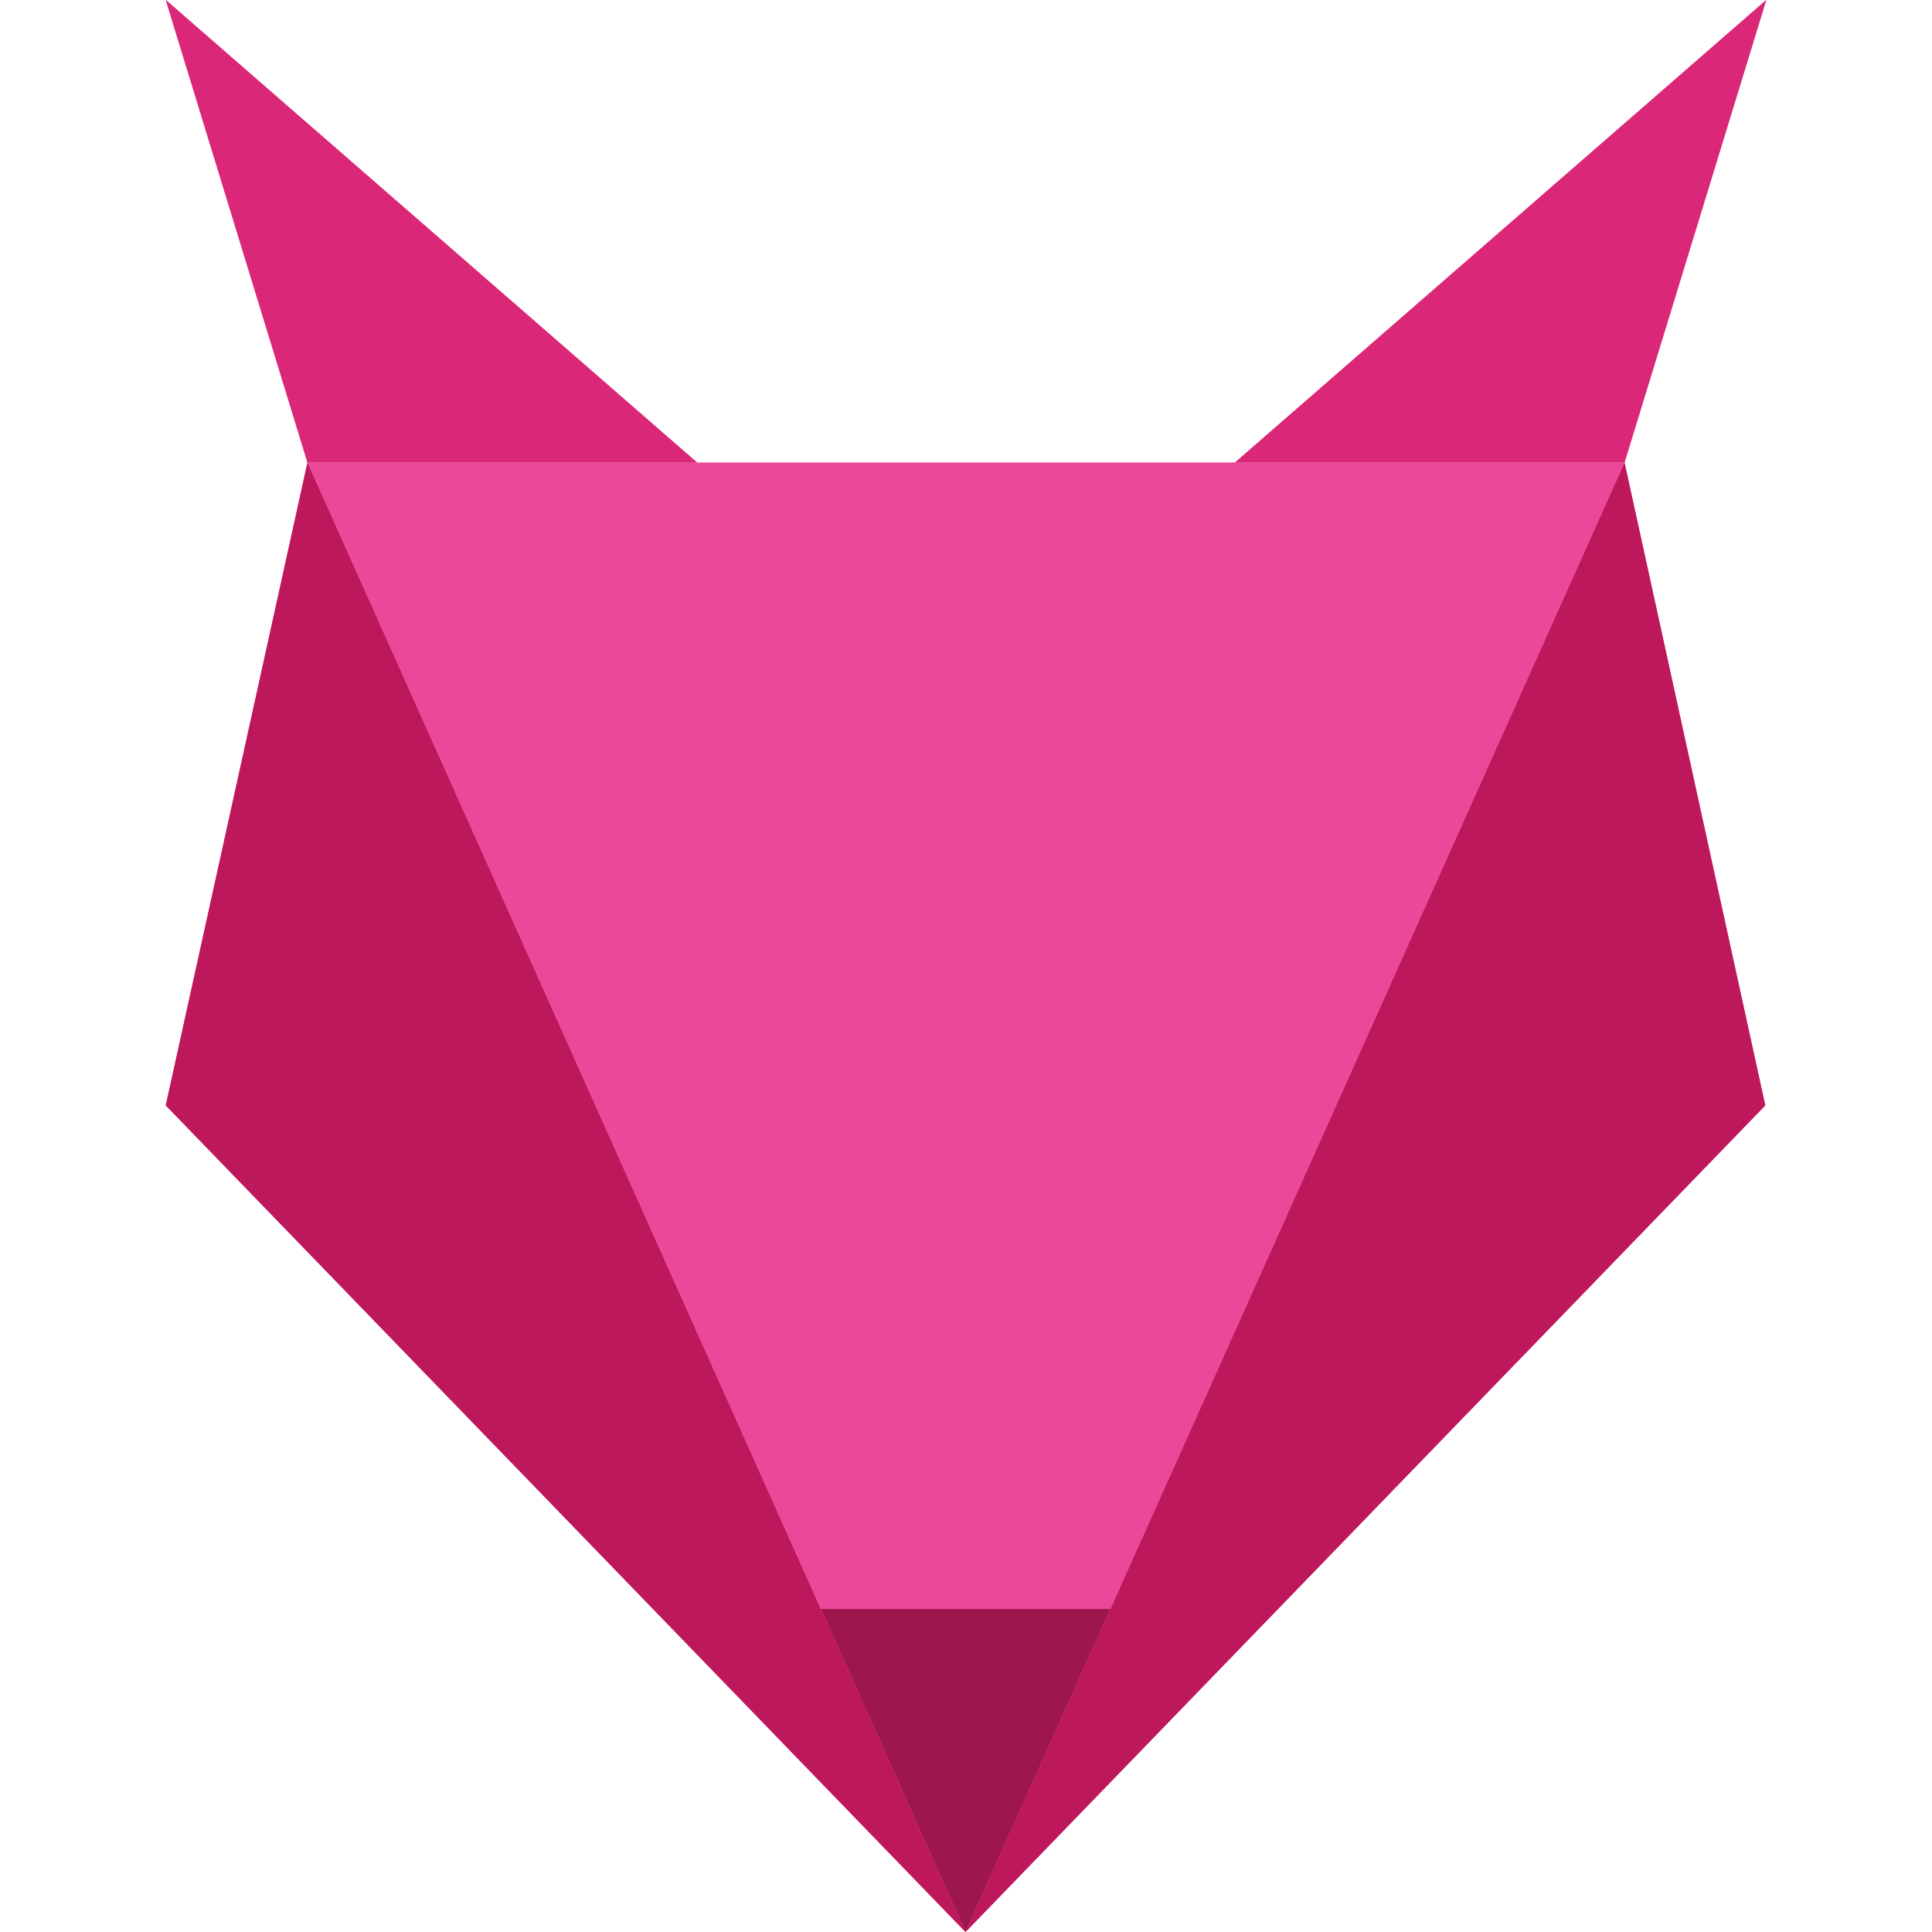
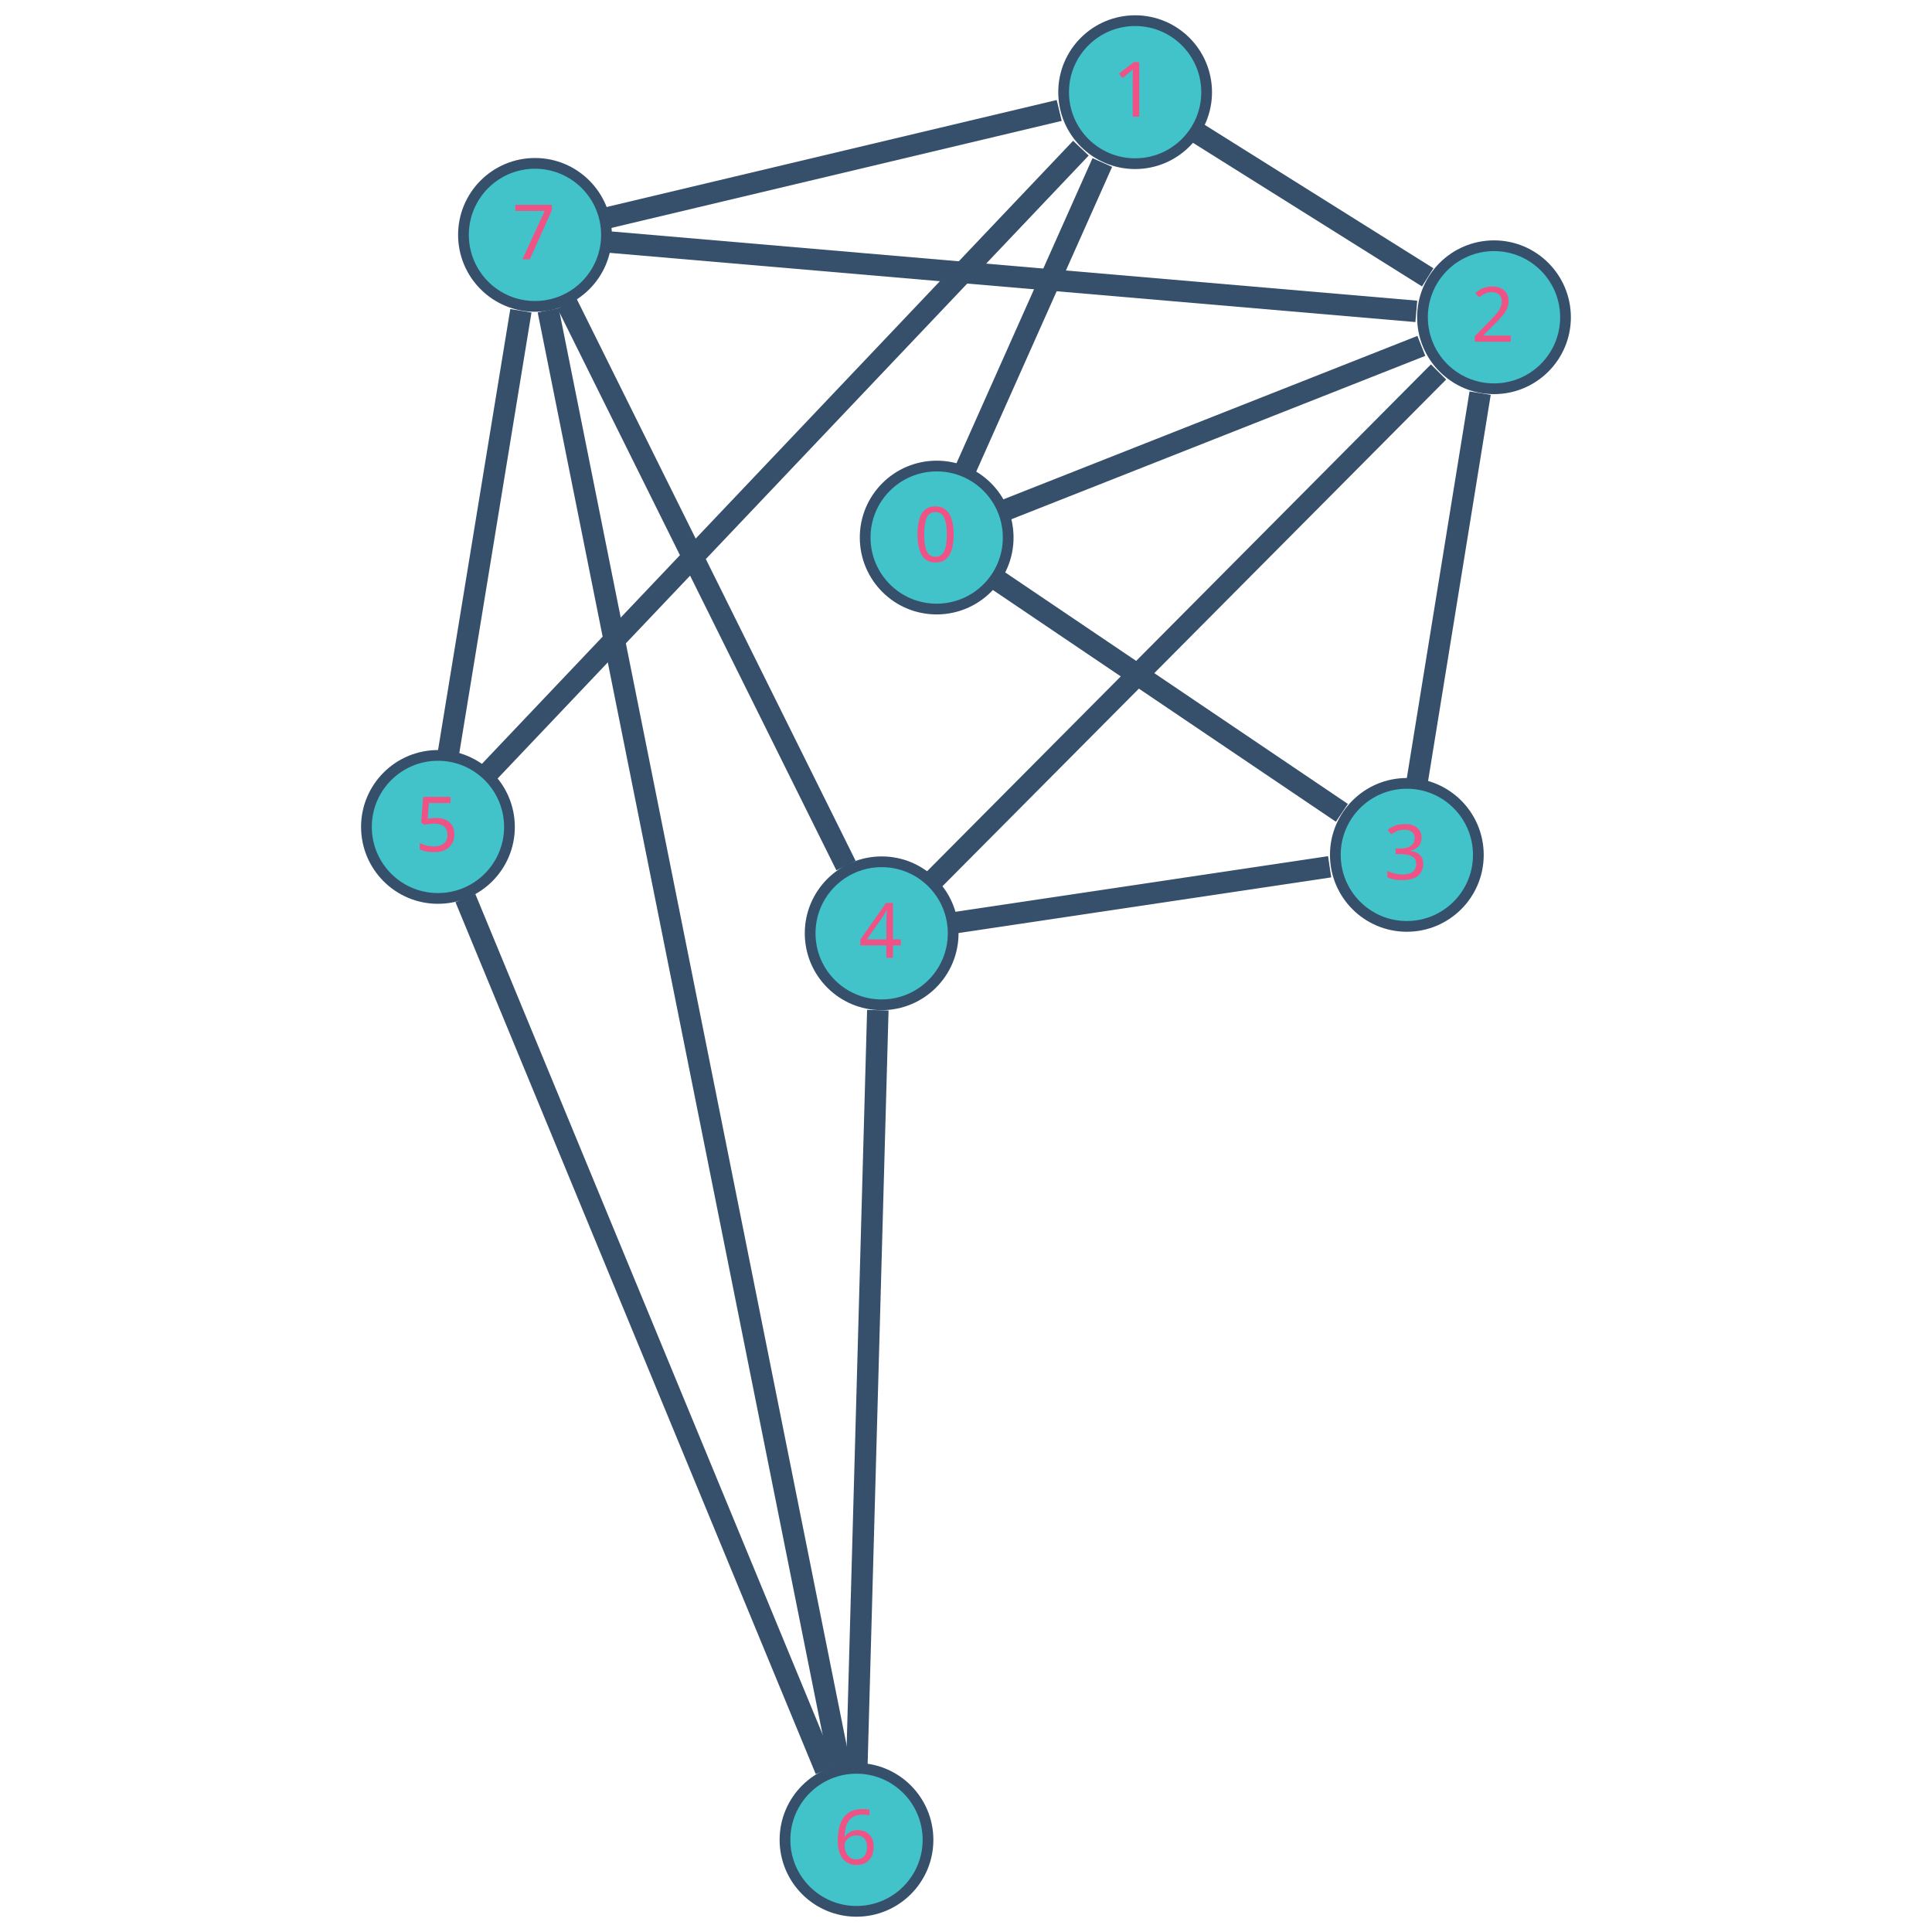
- <svg xmlns="http://www.w3.org/2000/svg" width="48" height="48" viewBox="0 0 48 48" fill="none">
-   <path fill-rule="evenodd" clip-rule="evenodd" d="M4.118 27.464L7.639 11.491L23.988 48L4.118 27.464Z" fill="#EC4899" />
-   <path fill-rule="evenodd" clip-rule="evenodd" d="M43.858 27.464L40.361 11.491L23.988 48L43.858 27.464Z" fill="#EC4899" />
-   <path fill-rule="evenodd" clip-rule="evenodd" d="M7.639 11.491L4.119 0L17.318 11.491H7.639Z" fill="#EC4899" />
-   <path fill-rule="evenodd" clip-rule="evenodd" d="M40.361 11.491L43.882 0L30.683 11.491H40.361Z" fill="#EC4899" />
-   <path d="M23.988 48L7.639 11.491H24H40.361L23.988 48Z" fill="#EC4899" />
-   <path d="M27.588 39.974H20.394L23.988 48L27.588 39.974Z" fill="#9D174D" />
-   <path fill-rule="evenodd" clip-rule="evenodd" d="M4.118 27.464L7.639 11.491L23.988 48L4.118 27.464Z" fill="#BE185D" />
-   <path fill-rule="evenodd" clip-rule="evenodd" d="M43.858 27.464L40.361 11.491L23.988 48L43.858 27.464Z" fill="#BE185D" />
-   <path fill-rule="evenodd" clip-rule="evenodd" d="M7.639 11.491L4.119 0L17.318 11.491H7.639Z" fill="#DB2777" />
-   <path fill-rule="evenodd" clip-rule="evenodd" d="M40.361 11.491L43.882 0L30.683 11.491H40.361Z" fill="#DB2777" />
+ <svg xmlns="http://www.w3.org/2000/svg" version="1.1" id="Layer_1" x="0px" y="0px" viewBox="0 0 360 360" style="enable-background:new 0 0 360 360;" xml:space="preserve">
+   <style type="text/css">
+ 	.st0{fill:#36506C;stroke:#36506C;stroke-width:4;stroke-miterlimit:10;}
+ 	.st1{fill:#42C2C9;stroke:#36506C;stroke-width:2;stroke-miterlimit:10;}
+ 	.st2{fill:#EF5385;}
+ 	.st3{font-family:'Arial-BoldMT';}
+ 	.st4{font-size:14.212px;}
+ </style>
+   <g>
+     <g>
+       <path class="st0" d="M205.4,30.28L180,87.25" />
+       <path class="st0" d="M264.85,64.45l-77.42,30.56" />
+       <path class="st0" d="M266.03,51.68l-42.8-26.84" />
+       <path class="st0" d="M250.04,151.46l-64.06-43.28" />
+       <path class="st0" d="M264.1,145.39l11.7-72.13" />
+       <path class="st0" d="M173.98,163.94l94.07-94.63" />
+       <path class="st0" d="M178.02,171.92l69.74-10.41" />
+       <path class="st0" d="M91.07,143.9L201.41,27.61" />
+       <path class="st0" d="M159.67,328.74l3.9-140.51" />
+       <path class="st0" d="M153.85,329.81L86.72,167.34" />
+       <path class="st0" d="M113.19,40.59l84.18-20.01" />
+       <path class="st0" d="M113.52,45.1l150.39,12.92" />
+       <path class="st0" d="M105.68,56.61l51.96,104.68" />
+       <path class="st0" d="M97.06,57.91l-13.48,82.28" />
+       <path class="st0" d="M102.15,57.82l54.33,271.19" />
+     </g>
+     <g>
+       <path class="st1" d="M187.86,100.12c0.03,7.36-5.92,13.34-13.28,13.37c-7.36,0.03-13.34-5.92-13.37-13.28    c-0.03-7.36,5.92-13.34,13.28-13.37c7.35-0.03,13.34,5.91,13.37,13.26L187.86,100.12z" />
+       <path class="st1" d="M224.84,17.18c0,7.36-5.97,13.32-13.33,13.32c-7.36,0-13.32-5.97-13.32-13.33s5.97-13.32,13.33-13.32    c7.35,0,13.31,5.96,13.32,13.32V17.18z" />
+       <path class="st1" d="M291.71,59.12c0,7.36-5.97,13.32-13.33,13.32c-7.36,0-13.32-5.97-13.32-13.33c0-7.36,5.97-13.32,13.33-13.32    c7.35,0,13.31,5.96,13.32,13.32V59.12z" />
+       <path class="st1" d="M275.47,159.3c0,7.36-5.97,13.32-13.33,13.32c-7.36,0-13.32-5.97-13.32-13.33s5.97-13.32,13.33-13.32    c7.35,0,13.31,5.96,13.32,13.32V159.3z" />
+       <path class="st1" d="M177.61,173.91c0,7.36-5.97,13.32-13.33,13.32c-7.36,0-13.32-5.97-13.32-13.33c0-7.36,5.97-13.32,13.33-13.32    c7.35,0,13.31,5.96,13.32,13.32V173.91z" />
+       <path class="st1" d="M94.93,154.09c0,7.36-5.97,13.32-13.33,13.32c-7.36,0-13.32-5.97-13.32-13.33c0-7.36,5.97-13.32,13.33-13.32    c7.35,0,13.31,5.96,13.32,13.32V154.09z" />
+       <path class="st1" d="M172.92,342.83c0,7.36-5.97,13.32-13.33,13.32c-7.36,0-13.32-5.97-13.32-13.33c0-7.36,5.97-13.32,13.33-13.32    c7.35,0,13.31,5.96,13.32,13.32V342.83z" />
+       <path class="st1" d="M113.01,43.77c0,7.36-5.97,13.32-13.33,13.32c-7.36,0-13.32-5.97-13.32-13.33c0-7.36,5.97-13.32,13.33-13.32    c7.35,0,13.31,5.96,13.32,13.32V43.77z" />
+     </g>
+     <g>
+       <text transform="matrix(1 0 0 1 170.2603 104.6688)" class="st2 st3 st4">0</text>
+       <text transform="matrix(1 0 0 1 207.2379 21.7362)" class="st2 st3 st4">1</text>
+       <text transform="matrix(1 0 0 1 274.1168 63.6727)" class="st2 st3 st4">2</text>
+       <text transform="matrix(1 0 0 1 257.8687 163.8558)" class="st2 st3 st4">3</text>
+       <text transform="matrix(1 0 0 1 160.0108 178.4613)" class="st2 st3 st4">4</text>
+       <text transform="matrix(1 0 0 1 77.3355 158.6468)" class="st2 st3 st4">5</text>
+       <text transform="matrix(1 0 0 1 155.3258 347.3822)" class="st2 st3 st4">6</text>
+       <text transform="matrix(1 0 0 1 95.4078 48.3216)" class="st2 st3 st4">7</text>
+     </g>
+   </g>
</svg>
